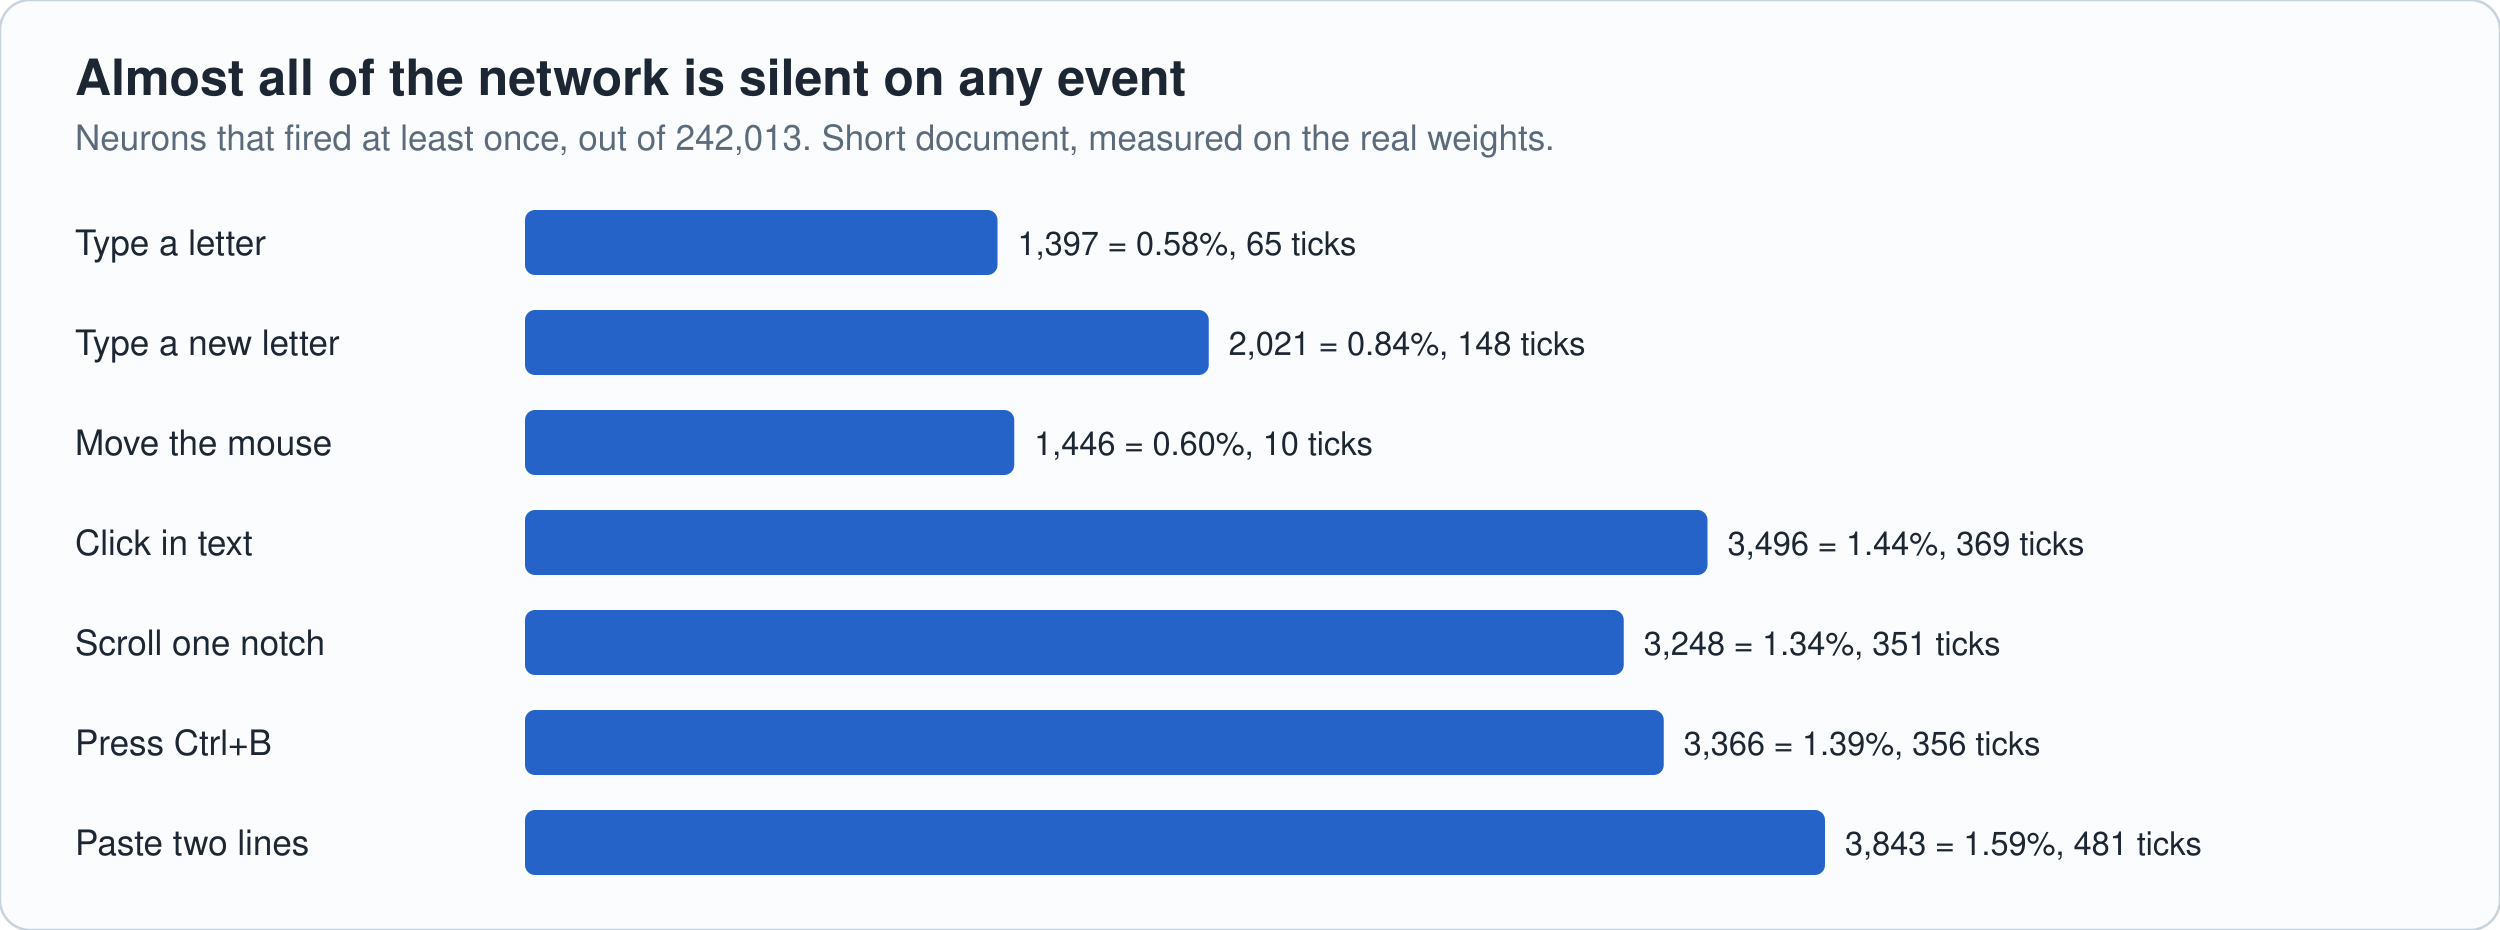
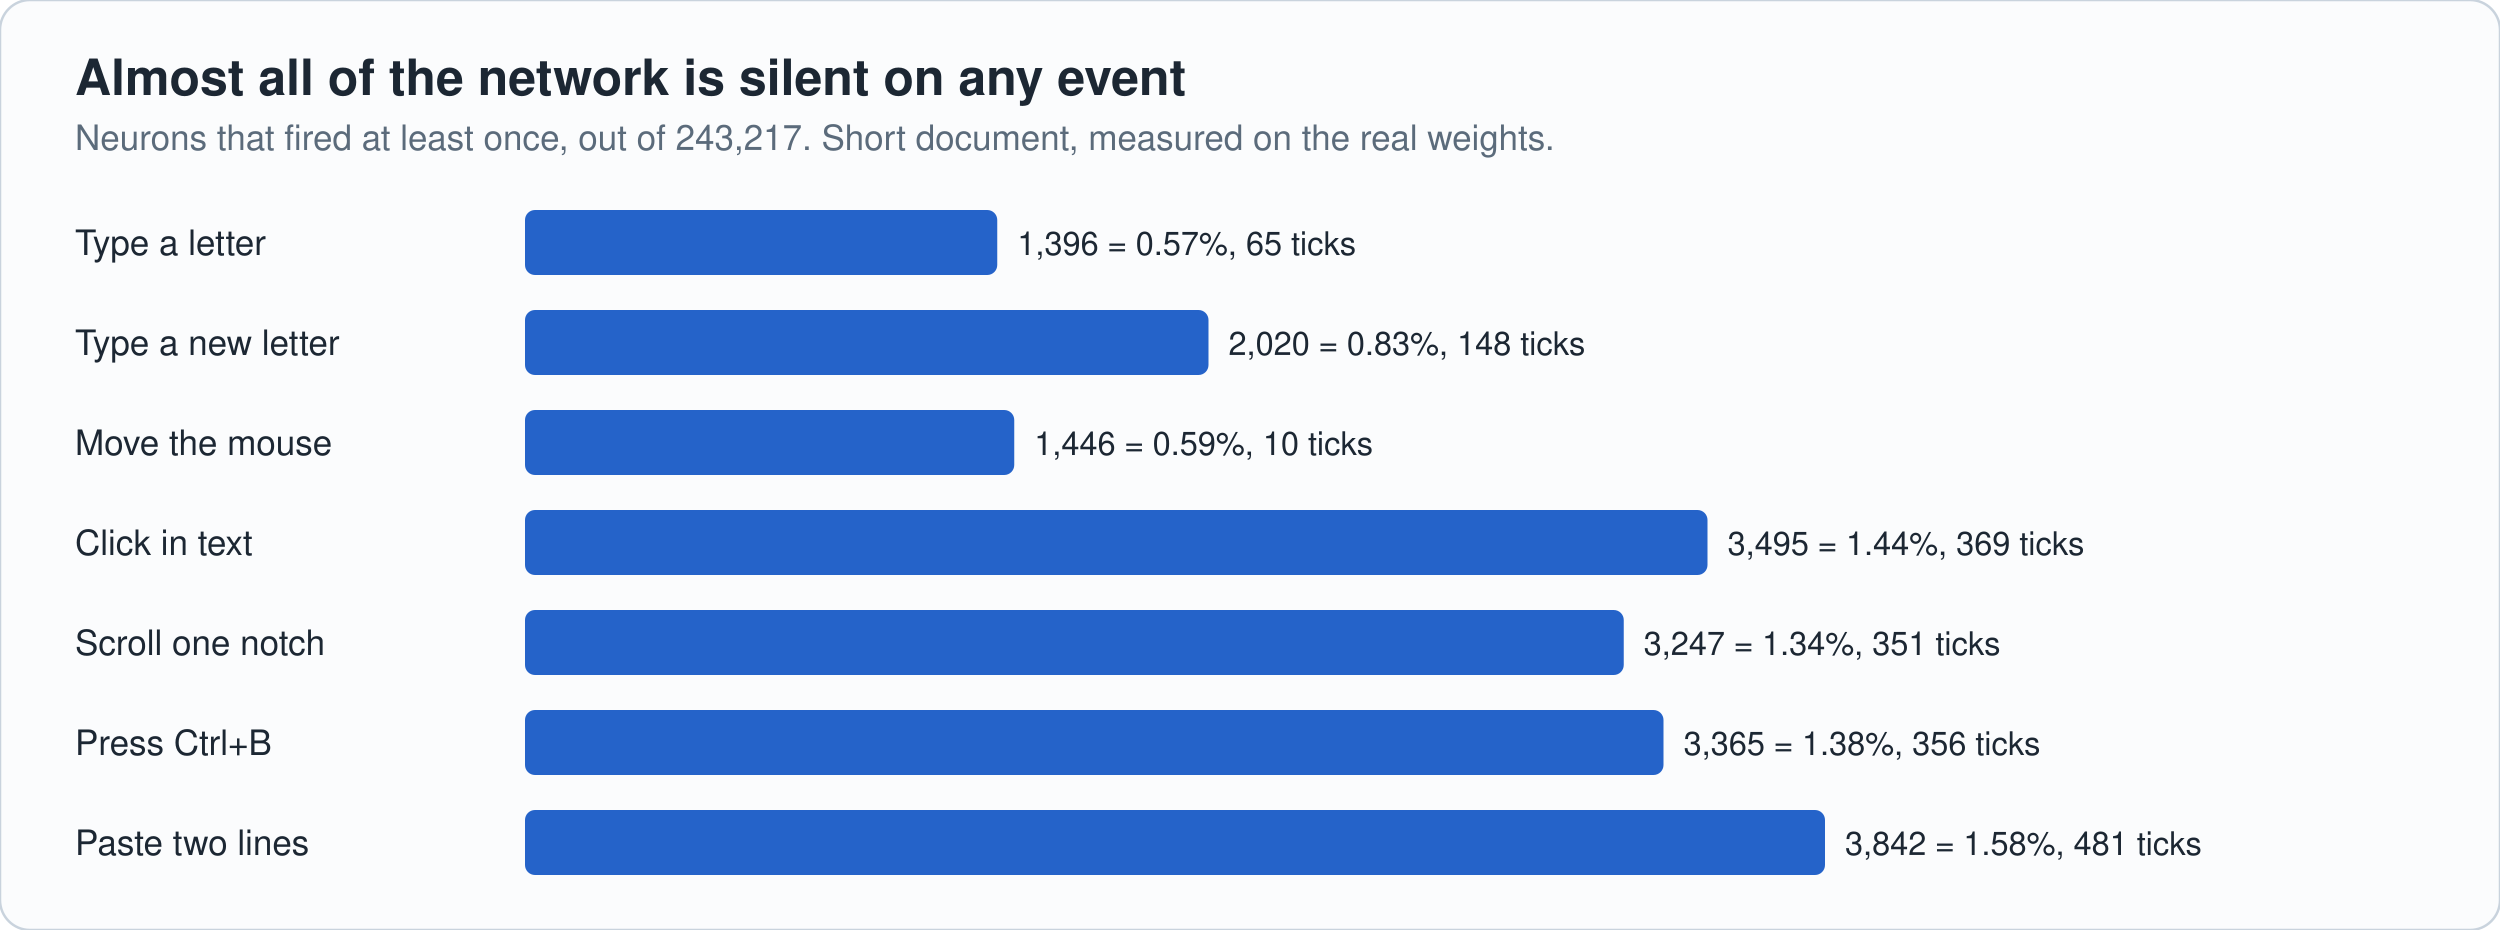
<svg xmlns="http://www.w3.org/2000/svg" viewBox="0 0 1000 372" width="1000" height="372" role="img" aria-label="Fraction of neurons firing per event" font-family="-apple-system,'Segoe UI',Helvetica,Arial,sans-serif">
  <rect width="1000" height="372" rx="12" fill="#fbfcfd" stroke="#c9d3dd" />
  <text x="30" y="38" font-size="20" fill="#1c2733" text-anchor="start" font-weight="700">Almost all of the network is silent on any event</text>
-   <text x="30" y="60" font-size="14" fill="#5b6b7b" text-anchor="start" font-weight="400">Neurons that fired at least once, out of 242,013. Short document, measured on the real weights.</text>
+   <text x="30" y="60" font-size="14" fill="#5b6b7b" text-anchor="start" font-weight="400">Neurons that fired at least once, out of 243,217. Short document, measured on the real weights.</text>
  <text x="30" y="102" font-size="14" fill="#1c2733" text-anchor="start" font-weight="400">Type a letter</text>
-   <rect x="210" y="84" width="189.0" height="26" rx="4" fill="#2563c9" />
-   <text x="407.029" y="102" font-size="13" fill="#1c2733" text-anchor="start" font-weight="400">1,397 = 0.58%, 65 ticks</text>
+   <rect x="210" y="84" width="188.9" height="26" rx="4" fill="#2563c9" />
+   <text x="406.943" y="102" font-size="13" fill="#1c2733" text-anchor="start" font-weight="400">1,396 = 0.57%, 65 ticks</text>
  <text x="30" y="142" font-size="14" fill="#1c2733" text-anchor="start" font-weight="400">Type a new letter</text>
-   <rect x="210" y="124" width="273.5" height="26" rx="4" fill="#2563c9" />
-   <text x="491.463" y="142" font-size="13" fill="#1c2733" text-anchor="start" font-weight="400">2,021 = 0.84%, 148 ticks</text>
+   <rect x="210" y="124" width="273.4" height="26" rx="4" fill="#2563c9" />
+   <text x="491.399" y="142" font-size="13" fill="#1c2733" text-anchor="start" font-weight="400">2,020 = 0.83%, 148 ticks</text>
  <text x="30" y="182" font-size="14" fill="#1c2733" text-anchor="start" font-weight="400">Move the mouse</text>
  <rect x="210" y="164" width="195.7" height="26" rx="4" fill="#2563c9" />
-   <text x="413.66" y="182" font-size="13" fill="#1c2733" text-anchor="start" font-weight="400">1,446 = 0.60%, 10 ticks</text>
+   <text x="413.711" y="182" font-size="13" fill="#1c2733" text-anchor="start" font-weight="400">1,446 = 0.59%, 10 ticks</text>
  <text x="30" y="222" font-size="14" fill="#1c2733" text-anchor="start" font-weight="400">Click in text</text>
  <rect x="210" y="204" width="473.0" height="26" rx="4" fill="#2563c9" />
-   <text x="691.047" y="222" font-size="13" fill="#1c2733" text-anchor="start" font-weight="400">3,496 = 1.44%, 369 ticks</text>
+   <text x="691.035" y="222" font-size="13" fill="#1c2733" text-anchor="start" font-weight="400">3,495 = 1.44%, 369 ticks</text>
  <text x="30" y="262" font-size="14" fill="#1c2733" text-anchor="start" font-weight="400">Scroll one notch</text>
  <rect x="210" y="244" width="439.5" height="26" rx="4" fill="#2563c9" />
-   <text x="657.49" y="262" font-size="13" fill="#1c2733" text-anchor="start" font-weight="400">3,248 = 1.34%, 351 ticks</text>
+   <text x="657.469" y="262" font-size="13" fill="#1c2733" text-anchor="start" font-weight="400">3,247 = 1.34%, 351 ticks</text>
  <text x="30" y="302" font-size="14" fill="#1c2733" text-anchor="start" font-weight="400">Press Ctrl+B</text>
-   <rect x="210" y="284" width="455.5" height="26" rx="4" fill="#2563c9" />
-   <text x="673.457" y="302" font-size="13" fill="#1c2733" text-anchor="start" font-weight="400">3,366 = 1.39%, 356 ticks</text>
+   <rect x="210" y="284" width="455.4" height="26" rx="4" fill="#2563c9" />
+   <text x="673.44" y="302" font-size="13" fill="#1c2733" text-anchor="start" font-weight="400">3,365 = 1.38%, 356 ticks</text>
  <text x="30" y="342" font-size="14" fill="#1c2733" text-anchor="start" font-weight="400">Paste two lines</text>
  <rect x="210" y="324" width="520.0" height="26" rx="4" fill="#2563c9" />
-   <text x="738.0" y="342" font-size="13" fill="#1c2733" text-anchor="start" font-weight="400">3,843 = 1.59%, 481 ticks</text>
+   <text x="738.0" y="342" font-size="13" fill="#1c2733" text-anchor="start" font-weight="400">3,842 = 1.58%, 481 ticks</text>
</svg>
